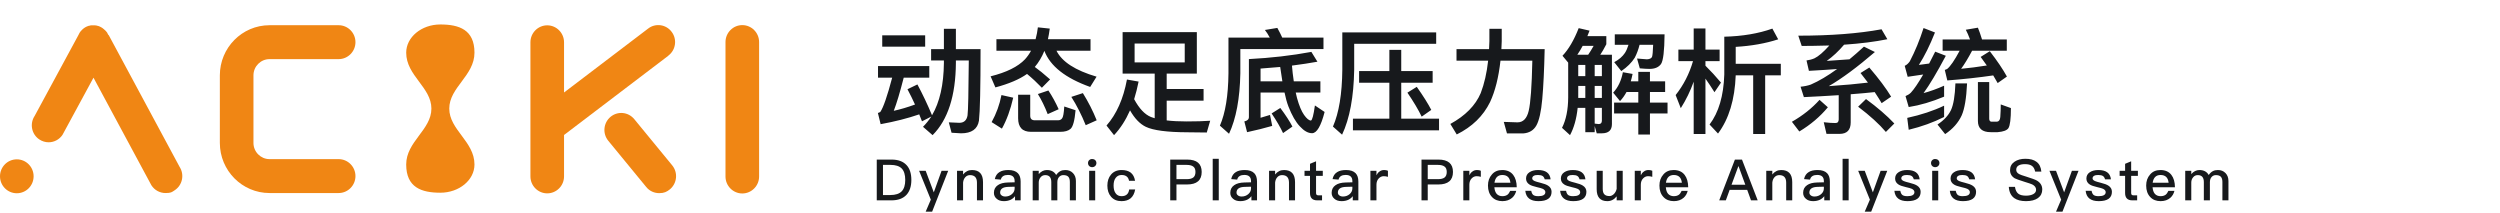
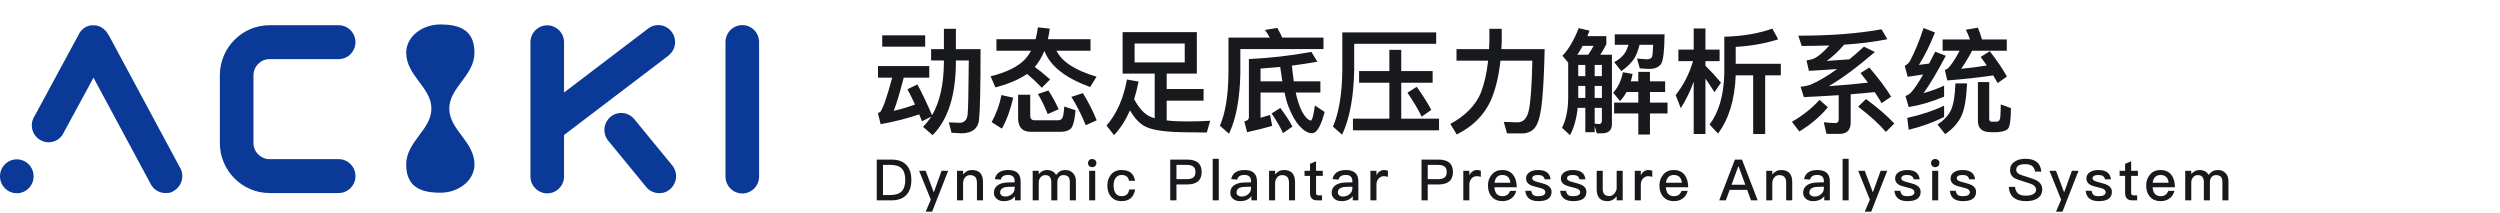
<svg xmlns="http://www.w3.org/2000/svg" fill="none" version="1.1" width="613" height="52" viewBox="0 0 613 52">
-   <path d="M163.886,13.63C165.712,12.261,166.077,9.63,164.694,7.815C163.338,5.973,160.73,5.605,158.931,6.999L138.302,22.68L138.302,10.367C138.302,8.078,136.45,6.21,134.181,6.21C131.912,6.21,130.06,8.078,130.06,10.367L130.06,43.254C130.06,45.543,131.912,47.411,134.181,47.411C136.45,47.411,138.302,45.543,138.302,43.254L138.302,33.099L163.886,13.656L163.886,13.63Z" fill="#F08614" fill-opacity="1" style="mix-blend-mode:passthrough" />
-   <path d="M155.514,29.205C154.054,27.442,151.472,27.179,149.698,28.652C147.951,30.126,147.69,32.73,149.151,34.519L158.461,45.859C159.27,46.859,160.443,47.359,161.643,47.359C162.843,47.359,163.495,47.043,164.277,46.411C166.024,44.938,166.285,42.333,164.825,40.544L155.514,29.205Z" fill="#F08614" fill-opacity="1" style="mix-blend-mode:passthrough" />
-   <path d="M182.011,6.157C179.742,6.157,177.891,8.025,177.891,10.314L177.891,43.281C177.891,45.57,179.742,47.438,182.011,47.438C184.28,47.438,186.132,45.57,186.132,43.281L186.132,10.314C186.132,8.025,184.28,6.157,182.011,6.157Z" fill="#F08614" fill-opacity="1" style="mix-blend-mode:passthrough" />
-   <path d="M66.086,14.497L83.038,14.497C85.307,14.497,87.159,12.629,87.159,10.34C87.159,8.052,85.307,6.184,83.038,6.184L66.086,6.184C59.358,6.184,53.907,11.709,53.907,18.47L53.907,35.045C53.907,41.833,59.384,47.332,66.086,47.332L83.038,47.332C85.307,47.332,87.159,45.464,87.159,43.175C87.159,40.886,85.307,39.018,83.038,39.018L66.086,39.018C63.922,39.018,62.148,37.229,62.148,35.045L62.148,18.47C62.148,16.286,63.921,14.497,66.086,14.497Z" fill="#F08614" fill-opacity="1" style="mix-blend-mode:passthrough" />
-   <path d="M26.575,8.578C26.497,8.42,26.419,8.289,26.341,8.157L26.341,8.105C26.289,7.999,26.21,7.921,26.132,7.815L26.08,7.763C26.028,7.684,25.949,7.631,25.897,7.552C25.871,7.526,25.845,7.473,25.793,7.447C25.767,7.421,25.715,7.368,25.663,7.342L25.48,7.158C25.48,7.158,25.428,7.131,25.402,7.105C25.324,7.026,25.219,6.973,25.141,6.894C25.141,6.894,25.089,6.868,25.063,6.842C24.985,6.789,24.88,6.737,24.802,6.684C24.75,6.684,24.698,6.631,24.645,6.605C24.567,6.579,24.515,6.526,24.437,6.5C24.385,6.474,24.306,6.447,24.254,6.421C24.202,6.421,24.124,6.368,24.072,6.368C23.993,6.368,23.941,6.316,23.863,6.316C23.785,6.316,23.759,6.289,23.681,6.263C23.602,6.263,23.55,6.263,23.472,6.237C23.42,6.237,23.341,6.237,23.289,6.21L22.377,6.21C22.298,6.21,22.194,6.21,22.116,6.263C22.064,6.263,22.037,6.263,21.985,6.289C21.907,6.289,21.803,6.342,21.725,6.342C21.646,6.342,21.62,6.368,21.594,6.395C21.516,6.395,21.438,6.447,21.359,6.474C21.307,6.474,21.229,6.526,21.177,6.552C21.125,6.552,21.073,6.605,21.02,6.631C20.942,6.684,20.838,6.737,20.76,6.789C20.76,6.789,20.707,6.816,20.681,6.842C20.577,6.894,20.499,6.973,20.394,7.052C20.394,7.052,20.342,7.079,20.342,7.105C20.264,7.158,20.212,7.236,20.134,7.289C20.108,7.315,20.055,7.342,20.029,7.394C20.003,7.421,19.951,7.473,19.925,7.526L19.742,7.71C19.742,7.71,19.716,7.763,19.69,7.789C19.612,7.868,19.56,7.973,19.508,8.052C19.377,8.289,19.273,8.473,19.169,8.71L8.502,28.416C7.224,30.336,7.746,32.915,9.623,34.178C10.328,34.651,11.136,34.888,11.919,34.888C13.249,34.888,14.553,34.23,15.335,33.046L22.924,19.05L37.112,45.412C37.894,46.649,39.224,47.333,40.58,47.333C41.936,47.333,42.119,47.122,42.797,46.675C44.727,45.438,45.275,42.86,44.049,40.939L26.654,8.605L26.575,8.605L26.575,8.578Z" fill="#F08614" fill-opacity="1" style="mix-blend-mode:passthrough" />
-   <ellipse cx="4.121" cy="43.228" rx="4.121" ry="4.157" fill="#F08614" fill-opacity="1" style="mix-blend-mode:passthrough" />
-   <path d="M107.97,6C103.354,6,99.599,9.105,99.599,12.919C99.599,18.55,105.78,21.418,105.78,26.627C105.78,31.836,99.599,34.704,99.599,40.334C99.599,45.965,103.354,47.254,107.97,47.254C112.587,47.254,116.342,44.149,116.342,40.334C116.342,34.704,110.161,31.836,110.161,26.627C110.161,21.418,116.342,18.55,116.342,12.919C116.342,7.289,112.587,6,107.97,6Z" fill="#F08614" fill-opacity="1" style="mix-blend-mode:passthrough" />
+   <path d="M163.886,13.63C165.712,12.261,166.077,9.63,164.694,7.815C163.338,5.973,160.73,5.605,158.931,6.999L138.302,22.68L138.302,10.367C138.302,8.078,136.45,6.21,134.181,6.21C131.912,6.21,130.06,8.078,130.06,10.367L130.06,43.254C130.06,45.543,131.912,47.411,134.181,47.411C136.45,47.411,138.302,45.543,138.302,43.254L138.302,33.099L163.886,13.656L163.886,13.63Z" fill="#0A3997" fill-opacity="1" style="mix-blend-mode:passthrough" />
+   <path d="M155.514,29.205C154.054,27.442,151.472,27.179,149.698,28.652C147.951,30.126,147.69,32.73,149.151,34.519L158.461,45.859C159.27,46.859,160.443,47.359,161.643,47.359C162.843,47.359,163.495,47.043,164.277,46.411C166.024,44.938,166.285,42.333,164.825,40.544L155.514,29.205Z" fill="#0A3997" fill-opacity="1" style="mix-blend-mode:passthrough" />
+   <path d="M182.011,6.157C179.742,6.157,177.891,8.025,177.891,10.314L177.891,43.281C177.891,45.57,179.742,47.438,182.011,47.438C184.28,47.438,186.132,45.57,186.132,43.281L186.132,10.314C186.132,8.025,184.28,6.157,182.011,6.157Z" fill="#0A3997" fill-opacity="1" style="mix-blend-mode:passthrough" />
+   <path d="M66.086,14.497L83.038,14.497C85.307,14.497,87.159,12.629,87.159,10.34C87.159,8.052,85.307,6.184,83.038,6.184L66.086,6.184C59.358,6.184,53.907,11.709,53.907,18.47L53.907,35.045C53.907,41.833,59.384,47.332,66.086,47.332L83.038,47.332C85.307,47.332,87.159,45.464,87.159,43.175C87.159,40.886,85.307,39.018,83.038,39.018L66.086,39.018C63.922,39.018,62.148,37.229,62.148,35.045L62.148,18.47C62.148,16.286,63.921,14.497,66.086,14.497Z" fill="#0A3997" fill-opacity="1" style="mix-blend-mode:passthrough" />
+   <path d="M26.575,8.578C26.497,8.42,26.419,8.289,26.341,8.157L26.341,8.105C26.289,7.999,26.21,7.921,26.132,7.815L26.08,7.763C26.028,7.684,25.949,7.631,25.897,7.552C25.871,7.526,25.845,7.473,25.793,7.447C25.767,7.421,25.715,7.368,25.663,7.342L25.48,7.158C25.48,7.158,25.428,7.131,25.402,7.105C25.324,7.026,25.219,6.973,25.141,6.894C25.141,6.894,25.089,6.868,25.063,6.842C24.985,6.789,24.88,6.737,24.802,6.684C24.75,6.684,24.698,6.631,24.645,6.605C24.567,6.579,24.515,6.526,24.437,6.5C24.385,6.474,24.306,6.447,24.254,6.421C24.202,6.421,24.124,6.368,24.072,6.368C23.993,6.368,23.941,6.316,23.863,6.316C23.785,6.316,23.759,6.289,23.681,6.263C23.602,6.263,23.55,6.263,23.472,6.237C23.42,6.237,23.341,6.237,23.289,6.21L22.377,6.21C22.298,6.21,22.194,6.21,22.116,6.263C22.064,6.263,22.037,6.263,21.985,6.289C21.907,6.289,21.803,6.342,21.725,6.342C21.646,6.342,21.62,6.368,21.594,6.395C21.516,6.395,21.438,6.447,21.359,6.474C21.307,6.474,21.229,6.526,21.177,6.552C21.125,6.552,21.073,6.605,21.02,6.631C20.942,6.684,20.838,6.737,20.76,6.789C20.76,6.789,20.707,6.816,20.681,6.842C20.577,6.894,20.499,6.973,20.394,7.052C20.394,7.052,20.342,7.079,20.342,7.105C20.264,7.158,20.212,7.236,20.134,7.289C20.108,7.315,20.055,7.342,20.029,7.394C20.003,7.421,19.951,7.473,19.925,7.526L19.742,7.71C19.742,7.71,19.716,7.763,19.69,7.789C19.612,7.868,19.56,7.973,19.508,8.052C19.377,8.289,19.273,8.473,19.169,8.71L8.502,28.416C7.224,30.336,7.746,32.915,9.623,34.178C10.328,34.651,11.136,34.888,11.919,34.888C13.249,34.888,14.553,34.23,15.335,33.046L22.924,19.05L37.112,45.412C37.894,46.649,39.224,47.333,40.58,47.333C41.936,47.333,42.119,47.122,42.797,46.675C44.727,45.438,45.275,42.86,44.049,40.939L26.654,8.605L26.575,8.605L26.575,8.578Z" fill="#0A3997" fill-opacity="1" style="mix-blend-mode:passthrough" />
+   <ellipse cx="4.121" cy="43.228" rx="4.121" ry="4.157" fill="#0A3997" fill-opacity="1" style="mix-blend-mode:passthrough" />
+   <path d="M107.97,6C103.354,6,99.599,9.105,99.599,12.919C99.599,18.55,105.78,21.418,105.78,26.627C105.78,31.836,99.599,34.704,99.599,40.334C99.599,45.965,103.354,47.254,107.97,47.254C112.587,47.254,116.342,44.149,116.342,40.334C116.342,34.704,110.161,31.836,110.161,26.627C110.161,21.418,116.342,18.55,116.342,12.919C116.342,7.289,112.587,6,107.97,6Z" fill="#0A3997" fill-opacity="1" style="mix-blend-mode:passthrough" />
  <g>
    <path d="M216.324,8.664L226.852,8.664L226.852,11.436L216.324,11.436L216.324,8.664ZM215.288,16.196L227.86,16.196L227.86,19.052L221.588,19.052Q220.216,24.428,219.152,27.172Q221.588,26.64,224.36,25.632Q223.548,23.84,222.512,21.88L224.948,20.704Q226.852,24.26,228.532,28.264Q231.36,23.448,231.444,15.44L231.444,14.824L228.308,14.824L228.308,12.052L231.444,12.052L231.444,7.068L234.384,7.068L234.384,12.052L240.432,12.052Q240.432,26.192,240.04,29.58Q239.536,32.688,235.644,32.688Q235.196,32.688,233.32,32.548L232.648,30Q234.664,30.112,235.224,30.112Q236.932,30.112,237.24,28.292Q237.464,26.584,237.548,14.824L234.384,14.824L234.384,15.44Q234.3,27.508,228.672,33.136L226.32,31.092Q227.412,30,228.364,28.572L226.068,29.748L225.396,28.04Q221.168,29.496,215.932,30.448L215.26,27.704Q215.68,27.564,215.848,27.452Q216.968,25.828,218.76,19.052L215.288,19.052L215.288,16.196ZM257.4,7.012Q257.204,8.496,256.952,9.616L267.396,9.616L267.396,12.444L259.052,12.444Q261.068,16.504,268.88,18.8L267.312,21.32Q258.212,18.072,256.084,12.472Q255.16,14.74,253.732,16.42Q255.132,17.4,257.484,19.472L255.468,21.516Q253.76,19.724,251.828,18.128Q249.028,20.116,244.072,21.432L242.896,18.716Q248.748,17.26,251.324,14.544Q252.192,13.592,252.808,12.444L244.324,12.444L244.324,9.616L253.928,9.616Q254.32,8.16,254.488,6.704L257.4,7.012ZM248.44,23.952Q247.432,28.376,245.668,31.54L243.148,29.944Q244.884,26.808,245.556,23.308L248.44,23.952ZM257.064,22.188Q258.464,24.288,259.584,26.78L256.896,27.984Q255.804,25.184,254.488,23.056L257.064,22.188ZM265.52,22.832Q267.536,26.08,268.908,29.496L266.22,30.7Q264.652,26.836,262.692,23.756L265.52,22.832ZM252.808,32.324Q249.644,32.324,249.644,28.992L249.644,23.224L252.612,23.224L252.612,28.376Q252.612,29.496,253.732,29.496L259.416,29.496Q260.088,29.496,260.424,29.02Q260.816,28.572,260.956,26.108L263.728,27.032Q263.392,30.868,262.468,31.624Q261.628,32.324,259.976,32.324L252.808,32.324ZM275.264,7.88L293.464,7.88L293.464,18.044L286.072,18.044L286.072,21.824L295.116,21.824L295.116,24.68L286.072,24.68L286.072,29.524Q288.172,29.776,290.944,29.776Q294.388,29.776,296.74,29.608L295.9,32.492Q293.94,32.492,291.14,32.436Q283.692,32.408,280.948,31.092Q278.764,30.028,277.084,27.06Q275.488,30.672,273.164,33.136L271.316,30.784Q275.012,26.584,276.328,19.5L279.184,20.004Q278.708,22.356,278.092,24.316Q279.94,27.76,282.208,28.684L283.132,28.992L283.132,18.044L275.264,18.044L275.264,7.88ZM290.496,15.3L290.496,10.68L278.204,10.68L278.204,15.3L290.496,15.3ZM313.932,26.472Q315.92,29.132,316.9,31.036L314.604,32.632Q313.68,30.616,311.804,27.816L313.932,26.472ZM309.088,22.692L309.088,28.88Q310.656,28.432,311.412,28.18L311.944,30.868Q309.06,31.708,305.784,32.408L305.112,29.776Q306.232,29.524,306.232,28.712L306.232,14.488Q314.324,14.068,321.548,12.724L323.032,15.132Q320.26,15.636,316.788,16.084Q316.928,17.876,317.236,19.948L323.76,19.948L323.76,22.692L317.712,22.692Q317.824,23.308,318.02,24.008Q318.804,26.836,319.756,28.18Q320.736,29.552,321.436,29.552Q321.912,29.468,322.416,25.856L324.796,27.452Q323.452,32.66,321.716,32.66Q320.26,32.66,318.748,31.008Q317.208,29.412,315.92,26.108Q315.36,24.624,314.968,22.692L309.088,22.692ZM313.904,16.42Q310.964,16.672,309.088,16.812L309.088,19.948L314.436,19.948Q314.212,18.632,313.904,16.42ZM313.204,6.844Q314.016,8.328,314.408,9.224L324.516,9.224L324.516,12.024L304.132,12.024L304.132,17.96Q303.964,27.228,301.36,32.8L299.12,30.812Q301.136,26.192,301.22,17.96L301.22,9.224L311.356,9.224Q310.74,8.076,310.152,7.348L313.204,6.844ZM333.252,17.428L340.672,17.428L340.672,12.22L343.584,12.22L343.584,17.428L351.284,17.428L351.284,20.284L343.584,20.284L343.584,29.104L352.852,29.104L352.852,31.96L331.74,31.96L331.74,29.104L340.672,29.104L340.672,20.284L333.252,20.284L333.252,17.428ZM347.392,21.292Q349.8,24.708,350.948,26.948L348.596,28.6Q347.336,25.996,345.096,22.72L347.392,21.292ZM352.152,7.936L352.152,10.736L332.048,10.736L332.048,17.092Q331.88,27.088,329.08,33.024L326.84,31.036Q329.052,25.968,329.136,17.092L329.136,7.936L352.152,7.936ZM365.2,7.068L368.224,7.068L368.224,10.092L368.14,12.052L378.752,12.052Q378.584,19.64,378.164,24.288Q377.744,28.964,376.708,30.784Q375.7,32.548,373.488,32.716L369.512,32.716L368.728,29.888Q371.08,30,372.088,30Q374.16,30,374.832,27.2Q375.532,24.288,375.728,14.88L367.916,14.88Q367.244,20.984,365.368,25.016Q362.848,30.168,357.192,32.968L355.624,30.392Q361.14,27.368,363.072,22.832Q364.388,19.416,364.892,14.88L357.136,14.88L357.136,12.052L365.116,12.052L365.2,10.092L365.2,7.068ZM398.828,22.552Q398.128,23.84,397.232,24.792L395.552,22.72Q397.344,20.788,397.932,17.708L400.312,18.128Q400.088,19.192,399.864,19.948L401.712,19.948L401.712,17.624L404.568,17.624L404.568,19.948L408.292,19.948L408.292,22.552L404.568,22.552L404.568,25.156L408.88,25.156L408.88,27.816L404.568,27.816L404.568,32.996L401.712,32.996L401.712,27.816L395.776,27.816L395.776,25.156L401.712,25.156L401.712,22.552L398.828,22.552ZM395.944,10.988L395.944,8.412L408.152,8.412Q408.096,14.488,407.284,15.692Q406.416,16.896,404.456,16.896Q403.616,16.896,402.076,16.756L401.404,14.348Q401.936,14.404,402.748,14.46L403.84,14.544Q404.82,14.488,405.072,13.956Q405.268,13.452,405.352,10.988L402.02,10.988Q401.6,12.696,400.844,14.152Q399.696,15.972,397.54,17.428L395.804,15.244Q397.54,14.32,398.436,12.976Q398.94,12.192,399.304,10.988L395.944,10.988ZM386.984,21.068L386.984,24.008L388.72,24.008L388.72,21.068L386.984,21.068ZM386.844,26.444Q386.424,30.448,384.968,33.136L383.008,31.344Q384.492,28.404,384.52,23.896L384.52,15.356L383.12,13.676Q385.36,11.324,387.096,6.9L389.756,7.516L389.224,8.86L393.872,8.86L393.872,10.848Q393.004,12.528,392.388,13.424L395.244,13.424L395.244,30.42Q395.244,32.688,392.78,32.688L391.52,32.688L391.016,30.896L391.016,32.408L388.72,32.408L388.72,26.444L386.844,26.444ZM389.42,13.424Q390.092,12.444,390.764,11.24L388.076,11.24Q387.516,12.304,386.76,13.424L389.42,13.424ZM391.016,30.308Q391.744,30.42,391.996,30.42Q392.78,30.42,392.78,29.58L392.78,26.444L391.016,26.444L391.016,30.308ZM392.78,24.008L392.78,21.068L391.016,21.068L391.016,24.008L392.78,24.008ZM392.78,18.66L392.78,15.916L391.016,15.916L391.016,18.66L392.78,18.66ZM388.72,15.916L386.984,15.916L386.984,18.66L388.72,18.66L388.72,15.916ZM418.176,32.856L415.292,32.856L415.292,20.032Q414.06,23.476,412.128,26.528L410.868,23.308Q413.78,19.64,415.124,14.992L411.54,14.992L411.54,12.164L415.292,12.164L415.292,6.984L418.176,6.984L418.176,12.164L421.648,12.164L421.648,14.992L418.176,14.992L418.176,16.112Q420.108,18.016,421.984,20.256L420.388,22.608Q419.268,20.816,418.176,19.276L418.176,32.856ZM436.012,9.644Q431.364,11.156,425.596,11.492L425.596,15.636L436.656,15.636L436.656,18.464L432.82,18.464L432.82,32.856L429.88,32.856L429.88,18.464L425.596,18.464Q425.26,27.396,421.256,32.744L419.184,30.532Q422.544,26.108,422.796,18.268L422.796,9Q429.488,8.832,434.584,7.012L436.012,9.644ZM447.856,32.828L447.184,29.972Q448.892,30.168,450.04,30.168Q450.852,30.168,450.852,29.272L450.852,23.336Q446.064,23.644,442.312,23.812L441.5,21.264Q442.928,21.124,444.02,20.732Q446.988,19.444,450.46,16.924Q448.024,17.12,443.544,17.372L442.956,14.824Q444.02,14.684,444.916,14.292Q446.372,13.592,448.556,11.156Q444.188,11.268,441.78,11.268L440.94,8.748Q452.868,8.748,461.352,7.18L462.78,9.616Q458.272,10.54,452.168,10.96Q450.124,13.368,447.912,14.936Q449.9,14.824,453.484,14.544Q455.052,13.256,457.04,11.436L459.728,12.752Q453.204,18.352,448.416,21.124Q454.212,20.732,458.02,20.256Q457.432,19.472,456.2,17.904L458.356,16.56Q461.884,20.676,463.704,23.7L461.38,25.296Q460.82,24.316,459.672,22.58Q457.432,22.832,453.792,23.112L453.792,30Q453.792,32.828,451.048,32.828L447.856,32.828ZM457.544,24.288Q461.744,27.368,464.488,30.28L462.416,32.352Q459.98,29.468,455.612,26.164L457.544,24.288ZM448.192,26.304Q445.336,29.748,441.192,32.24L439.372,29.86Q443.348,27.592,446.148,24.484L448.192,26.304ZM476.696,28.684Q472.748,30.672,468.016,31.82L467.652,28.908Q472.776,27.788,476.696,25.912L476.696,28.684ZM474.456,7.964Q472.552,12.752,470.508,15.916Q471.768,15.776,473.028,15.58L474.512,12.668L477.116,13.676Q473.84,19.836,471.656,22.832Q474.064,22.188,476.696,21.012L476.696,23.7Q472.132,25.604,468.016,26.248L467.232,23.56Q468.044,23.224,468.548,22.72Q469.724,21.46,471.572,18.268Q470.34,18.436,467.764,18.828L467.036,16.14Q467.736,15.832,468.296,15.02Q470.228,11.324,471.656,6.872L474.456,7.964ZM476.864,17.148Q477.2,17.036,477.424,16.924Q478.628,15.972,480.504,12.444L476.332,12.444L476.332,9.672L483.052,9.672Q482.52,8.244,482.016,7.292L484.984,6.788Q485.46,7.936,485.992,9.672L492.068,9.672L492.068,12.444L483.556,12.444Q482.1,15.188,480.868,16.868Q483.864,16.588,487.168,16.056L485.656,13.956L487.896,12.556Q490.64,16.112,492.096,18.772L489.828,20.368Q489.212,19.248,488.736,18.492Q483.36,19.276,477.48,19.724L476.864,17.148ZM482.324,20.452Q482.072,25.884,481.008,28.292Q479.776,30.98,476.948,32.884L475.072,30.532Q477.396,29.02,478.376,27.004Q479.3,25.016,479.468,20.452L482.324,20.452ZM488.12,32.408Q484.984,32.408,484.984,29.664L484.984,20.116L487.756,20.116L487.756,29.076Q487.756,29.72,488.204,29.832L489.688,29.832Q490.388,29.748,490.472,28.684Q490.584,27.172,490.584,25.604L493.076,26.5Q493.076,30.448,492.46,31.428Q491.9,32.24,489.828,32.408L488.12,32.408Z" fill="#17191C" fill-opacity="1" />
  </g>
  <g>
    <path d="M214.98,39.129L214.98,49.125L218.592,49.125C220.202,49.125,221.42,48.677,222.26,47.781C223.058,46.913,223.464,45.695,223.464,44.127C223.464,42.545,223.072,41.327,222.288,40.487C221.448,39.577,220.23,39.129,218.62,39.129L214.98,39.129ZM216.506,40.431L218.34,40.431C219.6,40.431,220.524,40.725,221.112,41.327C221.672,41.915,221.966,42.839,221.966,44.127C221.966,45.387,221.672,46.311,221.098,46.913C220.51,47.515,219.572,47.823,218.312,47.823L216.506,47.823L216.506,40.431ZM225.368,41.887L228.238,48.957L226.978,51.897L228.56,51.897L232.494,41.887L230.87,41.887L228.966,47.165L226.978,41.887L225.368,41.887ZM238.332,41.691C237.884,41.691,237.478,41.775,237.114,41.971C236.75,42.153,236.428,42.419,236.148,42.783L236.148,41.887L234.664,41.887L234.664,49.125L236.148,49.125L236.148,44.771C236.204,44.183,236.414,43.721,236.75,43.385C237.058,43.077,237.436,42.937,237.856,42.937C238.976,42.937,239.55,43.553,239.55,44.785L239.55,49.125L241.034,49.125L241.034,44.659C241.034,42.671,240.124,41.691,238.332,41.691ZM247.25,41.691C246.354,41.691,245.626,41.845,245.094,42.181C244.478,42.545,244.086,43.133,243.932,43.917L245.402,44.043C245.486,43.637,245.696,43.343,246.032,43.147C246.312,42.979,246.69,42.895,247.152,42.895C248.244,42.895,248.79,43.399,248.79,44.407L248.79,44.701L247.166,44.743C246.102,44.771,245.262,44.981,244.674,45.401C244.03,45.835,243.708,46.465,243.708,47.277C243.708,47.879,243.932,48.369,244.394,48.747C244.814,49.125,245.402,49.321,246.158,49.321C246.802,49.321,247.362,49.195,247.838,48.971C248.258,48.761,248.608,48.467,248.888,48.103L248.888,49.125L250.26,49.125L250.26,44.505C250.26,43.623,250.036,42.951,249.602,42.489C249.098,41.957,248.314,41.691,247.25,41.691ZM248.79,45.779L248.79,46.199C248.79,46.759,248.552,47.235,248.104,47.613C247.656,47.991,247.124,48.187,246.494,48.187C246.116,48.187,245.808,48.089,245.584,47.907C245.346,47.725,245.234,47.501,245.234,47.221C245.234,46.325,245.906,45.849,247.264,45.821L248.79,45.779ZM256.686,41.691C255.958,41.691,255.286,42.013,254.698,42.685L254.698,41.887L253.214,41.887L253.214,49.125L254.698,49.125L254.698,44.771C254.698,44.267,254.838,43.833,255.146,43.483C255.426,43.119,255.818,42.937,256.294,42.937C257.274,42.937,257.778,43.497,257.778,44.645L257.778,49.125L259.262,49.125L259.262,44.673C259.262,44.141,259.402,43.707,259.682,43.399C259.962,43.091,260.298,42.937,260.718,42.937C261.278,42.937,261.698,43.063,261.95,43.343C262.202,43.609,262.328,44.043,262.328,44.631L262.328,49.125L263.812,49.125L263.812,44.379C263.812,43.567,263.56,42.923,263.084,42.433C262.594,41.929,261.978,41.691,261.236,41.691C260.746,41.691,260.34,41.775,260.004,41.957C259.64,42.139,259.29,42.461,258.968,42.909C258.52,42.097,257.75,41.691,256.686,41.691ZM267.802,38.989C267.508,38.989,267.27,39.073,267.074,39.269C266.878,39.451,266.78,39.689,266.78,39.983C266.78,40.263,266.878,40.515,267.074,40.711C267.27,40.893,267.508,40.991,267.802,40.991C268.082,40.991,268.334,40.893,268.53,40.711C268.726,40.515,268.838,40.277,268.838,39.983C268.838,39.689,268.74,39.451,268.544,39.269C268.348,39.073,268.096,38.989,267.802,38.989ZM267.06,41.887L267.06,49.125L268.544,49.125L268.544,41.887L267.06,41.887ZM275.026,41.691C273.906,41.691,273.038,42.069,272.408,42.825C271.82,43.525,271.526,44.421,271.526,45.513C271.526,46.633,271.82,47.529,272.422,48.229C273.038,48.957,273.892,49.321,274.998,49.321C275.922,49.321,276.678,49.083,277.238,48.621C277.798,48.145,278.176,47.417,278.344,46.451L276.874,46.451C276.734,47.543,276.118,48.103,275.012,48.103C274.368,48.103,273.892,47.865,273.57,47.417C273.22,46.955,273.052,46.311,273.052,45.499C273.052,44.687,273.22,44.043,273.584,43.595C273.934,43.133,274.41,42.909,275.026,42.909C275.53,42.909,275.936,43.021,276.244,43.259C276.552,43.483,276.748,43.847,276.846,44.337L278.316,44.337C278.176,43.441,277.812,42.769,277.252,42.321C276.692,41.901,275.95,41.691,275.026,41.691ZM286.94,39.129L286.94,49.125L288.466,49.125L288.466,45.233L291.056,45.233C293.45,45.233,294.654,44.211,294.654,42.167C294.654,40.137,293.464,39.129,291.084,39.129L286.94,39.129ZM288.466,40.431L290.958,40.431C291.7,40.431,292.246,40.571,292.596,40.851C292.946,41.103,293.128,41.551,293.128,42.167C293.128,42.783,292.946,43.231,292.61,43.511C292.26,43.791,291.714,43.931,290.958,43.931L288.466,43.931L288.466,40.431ZM297.356,38.933L297.356,49.125L298.84,49.125L298.84,38.933L297.356,38.933ZM305.21,41.691C304.314,41.691,303.586,41.845,303.054,42.181C302.438,42.545,302.046,43.133,301.892,43.917L303.362,44.043C303.446,43.637,303.656,43.343,303.992,43.147C304.272,42.979,304.65,42.895,305.112,42.895C306.204,42.895,306.75,43.399,306.75,44.407L306.75,44.701L305.126,44.743C304.062,44.771,303.222,44.981,302.634,45.401C301.99,45.835,301.668,46.465,301.668,47.277C301.668,47.879,301.892,48.369,302.354,48.747C302.774,49.125,303.362,49.321,304.118,49.321C304.762,49.321,305.322,49.195,305.798,48.971C306.218,48.761,306.568,48.467,306.848,48.103L306.848,49.125L308.22,49.125L308.22,44.505C308.22,43.623,307.996,42.951,307.562,42.489C307.058,41.957,306.274,41.691,305.21,41.691ZM306.75,45.779L306.75,46.199C306.75,46.759,306.512,47.235,306.064,47.613C305.616,47.991,305.084,48.187,304.454,48.187C304.076,48.187,303.768,48.089,303.544,47.907C303.306,47.725,303.194,47.501,303.194,47.221C303.194,46.325,303.866,45.849,305.224,45.821L306.75,45.779ZM314.842,41.691C314.394,41.691,313.988,41.775,313.624,41.971C313.26,42.153,312.938,42.419,312.658,42.783L312.658,41.887L311.174,41.887L311.174,49.125L312.658,49.125L312.658,44.771C312.714,44.183,312.924,43.721,313.26,43.385C313.568,43.077,313.946,42.937,314.366,42.937C315.486,42.937,316.06,43.553,316.06,44.785L316.06,49.125L317.544,49.125L317.544,44.659C317.544,42.671,316.634,41.691,314.842,41.691ZM322.696,39.549L321.212,40.165L321.212,41.887L319.868,41.887L319.868,43.119L321.212,43.119L321.212,47.319C321.212,47.893,321.338,48.327,321.618,48.635C321.898,48.957,322.36,49.125,322.976,49.125L324.166,49.125L324.166,47.893L323.214,47.893C323.032,47.893,322.906,47.837,322.822,47.753C322.738,47.655,322.696,47.515,322.696,47.319L322.696,43.119L324.348,43.119L324.348,41.887L322.696,41.887L322.696,39.549ZM330.06,41.691C329.164,41.691,328.436,41.845,327.904,42.181C327.288,42.545,326.896,43.133,326.742,43.917L328.212,44.043C328.296,43.637,328.506,43.343,328.842,43.147C329.122,42.979,329.5,42.895,329.962,42.895C331.054,42.895,331.6,43.399,331.6,44.407L331.6,44.701L329.976,44.743C328.912,44.771,328.072,44.981,327.484,45.401C326.84,45.835,326.518,46.465,326.518,47.277C326.518,47.879,326.742,48.369,327.204,48.747C327.624,49.125,328.212,49.321,328.968,49.321C329.612,49.321,330.172,49.195,330.648,48.971C331.068,48.761,331.418,48.467,331.698,48.103L331.698,49.125L333.07,49.125L333.07,44.505C333.07,43.623,332.846,42.951,332.412,42.489C331.908,41.957,331.124,41.691,330.06,41.691ZM331.6,45.779L331.6,46.199C331.6,46.759,331.362,47.235,330.914,47.613C330.466,47.991,329.934,48.187,329.304,48.187C328.926,48.187,328.618,48.089,328.394,47.907C328.156,47.725,328.044,47.501,328.044,47.221C328.044,46.325,328.716,45.849,330.074,45.821L331.6,45.779ZM339.384,41.691C338.936,41.691,338.544,41.817,338.208,42.097C337.928,42.293,337.69,42.587,337.508,42.979L337.508,41.887L336.024,41.887L336.024,49.125L337.508,49.125L337.508,45.289C337.508,44.659,337.69,44.141,338.068,43.749C338.418,43.385,338.824,43.203,339.272,43.203C339.608,43.203,339.958,43.245,340.322,43.357L340.322,41.873C340.07,41.747,339.748,41.691,339.384,41.691ZM348.554,39.129L348.554,49.125L350.08,49.125L350.08,45.233L352.67,45.233C355.064,45.233,356.268,44.211,356.268,42.167C356.268,40.137,355.078,39.129,352.698,39.129L348.554,39.129ZM350.08,40.431L352.572,40.431C353.314,40.431,353.86,40.571,354.21,40.851C354.56,41.103,354.742,41.551,354.742,42.167C354.742,42.783,354.56,43.231,354.224,43.511C353.874,43.791,353.328,43.931,352.572,43.931L350.08,43.931L350.08,40.431ZM362.162,41.691C361.714,41.691,361.322,41.817,360.986,42.097C360.706,42.293,360.468,42.587,360.286,42.979L360.286,41.887L358.802,41.887L358.802,49.125L360.286,49.125L360.286,45.289C360.286,44.659,360.468,44.141,360.846,43.749C361.196,43.385,361.602,43.203,362.05,43.203C362.386,43.203,362.736,43.245,363.1,43.357L363.1,41.873C362.848,41.747,362.526,41.691,362.162,41.691ZM368.336,41.691C367.272,41.691,366.418,42.055,365.802,42.797C365.158,43.525,364.85,44.421,364.85,45.499C364.85,46.689,365.186,47.627,365.858,48.327C366.474,48.985,367.328,49.321,368.392,49.321C369.358,49.321,370.156,49.041,370.786,48.495C371.29,48.047,371.612,47.473,371.78,46.801L370.296,46.801C370.1,47.221,369.89,47.543,369.638,47.739C369.316,47.977,368.896,48.103,368.378,48.103C367.79,48.103,367.328,47.907,366.992,47.543C366.656,47.165,366.474,46.619,366.418,45.919L371.906,45.919C371.892,44.631,371.598,43.623,371.038,42.895C370.422,42.083,369.512,41.691,368.336,41.691ZM368.378,42.909C369.554,42.909,370.212,43.539,370.352,44.799L366.446,44.799C366.53,44.183,366.74,43.721,367.048,43.399C367.384,43.063,367.818,42.909,368.378,42.909ZM377.128,41.691C376.26,41.691,375.546,41.873,375,42.251C374.454,42.615,374.188,43.133,374.188,43.791C374.188,44.407,374.468,44.897,375.028,45.247C375.364,45.471,375.966,45.681,376.82,45.877C377.562,46.045,378.052,46.185,378.276,46.297C378.696,46.493,378.92,46.773,378.92,47.123C378.92,47.767,378.332,48.103,377.184,48.103C376.624,48.103,376.232,48.005,375.98,47.823C375.728,47.627,375.546,47.277,375.462,46.787L374.006,46.787C374.174,48.467,375.238,49.321,377.226,49.321C379.368,49.321,380.446,48.551,380.446,47.025C380.446,46.381,380.152,45.877,379.578,45.513C379.186,45.261,378.57,45.023,377.744,44.827C377.016,44.645,376.54,44.505,376.288,44.393C375.896,44.211,375.7,44.001,375.7,43.749C375.7,43.469,375.826,43.245,376.092,43.105C376.316,42.965,376.652,42.909,377.1,42.909C377.604,42.909,377.996,42.993,378.248,43.161C378.486,43.315,378.654,43.581,378.766,43.973L380.208,43.973C380.04,42.447,379.004,41.691,377.128,41.691ZM385.668,41.691C384.8,41.691,384.086,41.873,383.54,42.251C382.994,42.615,382.728,43.133,382.728,43.791C382.728,44.407,383.008,44.897,383.568,45.247C383.904,45.471,384.506,45.681,385.36,45.877C386.102,46.045,386.592,46.185,386.816,46.297C387.236,46.493,387.46,46.773,387.46,47.123C387.46,47.767,386.872,48.103,385.724,48.103C385.164,48.103,384.772,48.005,384.52,47.823C384.268,47.627,384.086,47.277,384.002,46.787L382.546,46.787C382.714,48.467,383.778,49.321,385.766,49.321C387.908,49.321,388.986,48.551,388.986,47.025C388.986,46.381,388.692,45.877,388.118,45.513C387.726,45.261,387.11,45.023,386.284,44.827C385.556,44.645,385.08,44.505,384.828,44.393C384.436,44.211,384.24,44.001,384.24,43.749C384.24,43.469,384.366,43.245,384.632,43.105C384.856,42.965,385.192,42.909,385.64,42.909C386.144,42.909,386.536,42.993,386.788,43.161C387.026,43.315,387.194,43.581,387.306,43.973L388.748,43.973C388.58,42.447,387.544,41.691,385.668,41.691ZM391.506,41.887L391.506,46.395C391.506,48.341,392.374,49.321,394.124,49.321C395.034,49.321,395.79,48.929,396.406,48.145L396.406,49.125L397.89,49.125L397.89,41.887L396.406,41.887L396.406,46.311C396.28,46.843,396.042,47.277,395.706,47.599C395.37,47.907,395.02,48.075,394.628,48.075C394.054,48.075,393.634,47.921,393.382,47.641C393.116,47.361,392.99,46.913,392.99,46.297L392.99,41.887L391.506,41.887ZM404.204,41.691C403.756,41.691,403.364,41.817,403.028,42.097C402.748,42.293,402.51,42.587,402.328,42.979L402.328,41.887L400.844,41.887L400.844,49.125L402.328,49.125L402.328,45.289C402.328,44.659,402.51,44.141,402.888,43.749C403.238,43.385,403.644,43.203,404.092,43.203C404.428,43.203,404.778,43.245,405.142,43.357L405.142,41.873C404.89,41.747,404.568,41.691,404.204,41.691ZM410.378,41.691C409.314,41.691,408.46,42.055,407.844,42.797C407.2,43.525,406.892,44.421,406.892,45.499C406.892,46.689,407.228,47.627,407.9,48.327C408.516,48.985,409.37,49.321,410.434,49.321C411.4,49.321,412.198,49.041,412.828,48.495C413.332,48.047,413.654,47.473,413.822,46.801L412.338,46.801C412.142,47.221,411.932,47.543,411.68,47.739C411.358,47.977,410.938,48.103,410.42,48.103C409.832,48.103,409.37,47.907,409.034,47.543C408.698,47.165,408.516,46.619,408.46,45.919L413.948,45.919C413.934,44.631,413.64,43.623,413.08,42.895C412.464,42.083,411.554,41.691,410.378,41.691ZM410.42,42.909C411.596,42.909,412.254,43.539,412.394,44.799L408.488,44.799C408.572,44.183,408.782,43.721,409.09,43.399C409.426,43.063,409.86,42.909,410.42,42.909ZM425.4,39.129L421.55,49.125L423.174,49.125L424.112,46.549L428.41,46.549L429.348,49.125L430.986,49.125L427.136,39.129L425.4,39.129ZM424.574,45.289L426.24,40.767L426.296,40.767L427.948,45.289L424.574,45.289ZM436.754,41.691C436.306,41.691,435.9,41.775,435.536,41.971C435.172,42.153,434.85,42.419,434.57,42.783L434.57,41.887L433.086,41.887L433.086,49.125L434.57,49.125L434.57,44.771C434.626,44.183,434.836,43.721,435.172,43.385C435.48,43.077,435.858,42.937,436.278,42.937C437.398,42.937,437.972,43.553,437.972,44.785L437.972,49.125L439.456,49.125L439.456,44.659C439.456,42.671,438.546,41.691,436.754,41.691ZM445.672,41.691C444.776,41.691,444.048,41.845,443.516,42.181C442.9,42.545,442.508,43.133,442.354,43.917L443.824,44.043C443.908,43.637,444.118,43.343,444.454,43.147C444.734,42.979,445.112,42.895,445.574,42.895C446.666,42.895,447.212,43.399,447.212,44.407L447.212,44.701L445.588,44.743C444.524,44.771,443.684,44.981,443.096,45.401C442.452,45.835,442.13,46.465,442.13,47.277C442.13,47.879,442.354,48.369,442.816,48.747C443.236,49.125,443.824,49.321,444.58,49.321C445.224,49.321,445.784,49.195,446.26,48.971C446.68,48.761,447.03,48.467,447.31,48.103L447.31,49.125L448.682,49.125L448.682,44.505C448.682,43.623,448.458,42.951,448.024,42.489C447.52,41.957,446.736,41.691,445.672,41.691ZM447.212,45.779L447.212,46.199C447.212,46.759,446.974,47.235,446.526,47.613C446.078,47.991,445.546,48.187,444.916,48.187C444.538,48.187,444.23,48.089,444.006,47.907C443.768,47.725,443.656,47.501,443.656,47.221C443.656,46.325,444.328,45.849,445.686,45.821L447.212,45.779ZM451.804,38.933L451.804,49.125L453.288,49.125L453.288,38.933L451.804,38.933ZM455.626,41.887L458.496,48.957L457.236,51.897L458.818,51.897L462.752,41.887L461.128,41.887L459.224,47.165L457.236,41.887L455.626,41.887ZM467.624,41.691C466.756,41.691,466.042,41.873,465.496,42.251C464.95,42.615,464.684,43.133,464.684,43.791C464.684,44.407,464.964,44.897,465.524,45.247C465.86,45.471,466.462,45.681,467.316,45.877C468.058,46.045,468.548,46.185,468.772,46.297C469.192,46.493,469.416,46.773,469.416,47.123C469.416,47.767,468.828,48.103,467.68,48.103C467.12,48.103,466.728,48.005,466.476,47.823C466.224,47.627,466.042,47.277,465.958,46.787L464.502,46.787C464.67,48.467,465.734,49.321,467.722,49.321C469.864,49.321,470.942,48.551,470.942,47.025C470.942,46.381,470.648,45.877,470.074,45.513C469.682,45.261,469.066,45.023,468.24,44.827C467.512,44.645,467.036,44.505,466.784,44.393C466.392,44.211,466.196,44.001,466.196,43.749C466.196,43.469,466.322,43.245,466.588,43.105C466.812,42.965,467.148,42.909,467.596,42.909C468.1,42.909,468.492,42.993,468.744,43.161C468.982,43.315,469.15,43.581,469.262,43.973L470.704,43.973C470.536,42.447,469.5,41.691,467.624,41.691ZM474.512,38.989C474.218,38.989,473.98,39.073,473.784,39.269C473.588,39.451,473.49,39.689,473.49,39.983C473.49,40.263,473.588,40.515,473.784,40.711C473.98,40.893,474.218,40.991,474.512,40.991C474.792,40.991,475.044,40.893,475.24,40.711C475.436,40.515,475.548,40.277,475.548,39.983C475.548,39.689,475.45,39.451,475.254,39.269C475.058,39.073,474.806,38.989,474.512,38.989ZM473.77,41.887L473.77,49.125L475.254,49.125L475.254,41.887L473.77,41.887ZM481.218,41.691C480.35,41.691,479.636,41.873,479.09,42.251C478.544,42.615,478.278,43.133,478.278,43.791C478.278,44.407,478.558,44.897,479.118,45.247C479.454,45.471,480.056,45.681,480.91,45.877C481.652,46.045,482.142,46.185,482.366,46.297C482.786,46.493,483.01,46.773,483.01,47.123C483.01,47.767,482.422,48.103,481.274,48.103C480.714,48.103,480.322,48.005,480.07,47.823C479.818,47.627,479.636,47.277,479.552,46.787L478.096,46.787C478.264,48.467,479.328,49.321,481.316,49.321C483.458,49.321,484.536,48.551,484.536,47.025C484.536,46.381,484.242,45.877,483.668,45.513C483.276,45.261,482.66,45.023,481.834,44.827C481.106,44.645,480.63,44.505,480.378,44.393C479.986,44.211,479.79,44.001,479.79,43.749C479.79,43.469,479.916,43.245,480.182,43.105C480.406,42.965,480.742,42.909,481.19,42.909C481.694,42.909,482.086,42.993,482.338,43.161C482.576,43.315,482.744,43.581,482.856,43.973L484.298,43.973C484.13,42.447,483.094,41.691,481.218,41.691ZM496.618,38.933C495.554,38.933,494.672,39.171,493.972,39.647C493.23,40.151,492.866,40.837,492.866,41.719C492.866,42.587,493.244,43.259,494.014,43.721C494.322,43.889,495.078,44.155,496.31,44.547C497.416,44.883,498.074,45.107,498.298,45.219C498.928,45.541,499.25,45.975,499.25,46.535C499.25,46.983,499.026,47.333,498.578,47.585C498.13,47.837,497.528,47.977,496.772,47.977C495.932,47.977,495.316,47.823,494.91,47.515C494.462,47.179,494.182,46.605,494.07,45.821L492.558,45.821C492.642,47.081,493.09,48.005,493.916,48.593C494.602,49.069,495.554,49.321,496.772,49.321C498.032,49.321,499.012,49.069,499.712,48.565C500.412,48.047,500.762,47.347,500.762,46.451C500.762,45.527,500.328,44.813,499.474,44.295C499.082,44.057,498.2,43.735,496.856,43.315C495.918,43.035,495.344,42.825,495.12,42.699C494.616,42.433,494.378,42.083,494.378,41.635C494.378,41.131,494.588,40.767,495.022,40.543C495.372,40.347,495.876,40.249,496.534,40.249C497.29,40.249,497.85,40.389,498.242,40.683C498.634,40.963,498.886,41.439,499.026,42.083L500.538,42.083C500.44,40.991,500.048,40.193,499.348,39.675C498.69,39.171,497.78,38.933,496.618,38.933ZM502.526,41.887L505.396,48.957L504.136,51.897L505.718,51.897L509.652,41.887L508.028,41.887L506.124,47.165L504.136,41.887L502.526,41.887ZM514.524,41.691C513.656,41.691,512.942,41.873,512.396,42.251C511.85,42.615,511.584,43.133,511.584,43.791C511.584,44.407,511.864,44.897,512.424,45.247C512.76,45.471,513.362,45.681,514.216,45.877C514.958,46.045,515.448,46.185,515.672,46.297C516.092,46.493,516.316,46.773,516.316,47.123C516.316,47.767,515.728,48.103,514.58,48.103C514.02,48.103,513.628,48.005,513.376,47.823C513.124,47.627,512.942,47.277,512.858,46.787L511.402,46.787C511.57,48.467,512.634,49.321,514.622,49.321C516.764,49.321,517.842,48.551,517.842,47.025C517.842,46.381,517.548,45.877,516.974,45.513C516.582,45.261,515.966,45.023,515.14,44.827C514.412,44.645,513.936,44.505,513.684,44.393C513.292,44.211,513.096,44.001,513.096,43.749C513.096,43.469,513.222,43.245,513.488,43.105C513.712,42.965,514.048,42.909,514.496,42.909C515,42.909,515.392,42.993,515.644,43.161C515.882,43.315,516.05,43.581,516.162,43.973L517.604,43.973C517.436,42.447,516.4,41.691,514.524,41.691ZM522.56,39.549L521.076,40.165L521.076,41.887L519.732,41.887L519.732,43.119L521.076,43.119L521.076,47.319C521.076,47.893,521.202,48.327,521.482,48.635C521.762,48.957,522.224,49.125,522.84,49.125L524.03,49.125L524.03,47.893L523.078,47.893C522.896,47.893,522.77,47.837,522.686,47.753C522.602,47.655,522.56,47.515,522.56,47.319L522.56,43.119L524.212,43.119L524.212,41.887L522.56,41.887L522.56,39.549ZM529.728,41.691C528.664,41.691,527.81,42.055,527.194,42.797C526.55,43.525,526.242,44.421,526.242,45.499C526.242,46.689,526.578,47.627,527.25,48.327C527.866,48.985,528.72,49.321,529.784,49.321C530.75,49.321,531.548,49.041,532.178,48.495C532.682,48.047,533.004,47.473,533.172,46.801L531.688,46.801C531.492,47.221,531.282,47.543,531.03,47.739C530.708,47.977,530.288,48.103,529.77,48.103C529.182,48.103,528.72,47.907,528.384,47.543C528.048,47.165,527.866,46.619,527.81,45.919L533.298,45.919C533.284,44.631,532.99,43.623,532.43,42.895C531.814,42.083,530.904,41.691,529.728,41.691ZM529.77,42.909C530.946,42.909,531.604,43.539,531.744,44.799L527.838,44.799C527.922,44.183,528.132,43.721,528.44,43.399C528.776,43.063,529.21,42.909,529.77,42.909ZM539.29,41.691C538.562,41.691,537.89,42.013,537.302,42.685L537.302,41.887L535.818,41.887L535.818,49.125L537.302,49.125L537.302,44.771C537.302,44.267,537.442,43.833,537.75,43.483C538.03,43.119,538.422,42.937,538.898,42.937C539.878,42.937,540.382,43.497,540.382,44.645L540.382,49.125L541.866,49.125L541.866,44.673C541.866,44.141,542.006,43.707,542.286,43.399C542.566,43.091,542.902,42.937,543.322,42.937C543.882,42.937,544.302,43.063,544.554,43.343C544.806,43.609,544.932,44.043,544.932,44.631L544.932,49.125L546.416,49.125L546.416,44.379C546.416,43.567,546.164,42.923,545.688,42.433C545.198,41.929,544.582,41.691,543.84,41.691C543.35,41.691,542.944,41.775,542.608,41.957C542.244,42.139,541.894,42.461,541.572,42.909C541.124,42.097,540.354,41.691,539.29,41.691Z" fill="#17191C" fill-opacity="1" />
  </g>
</svg>
